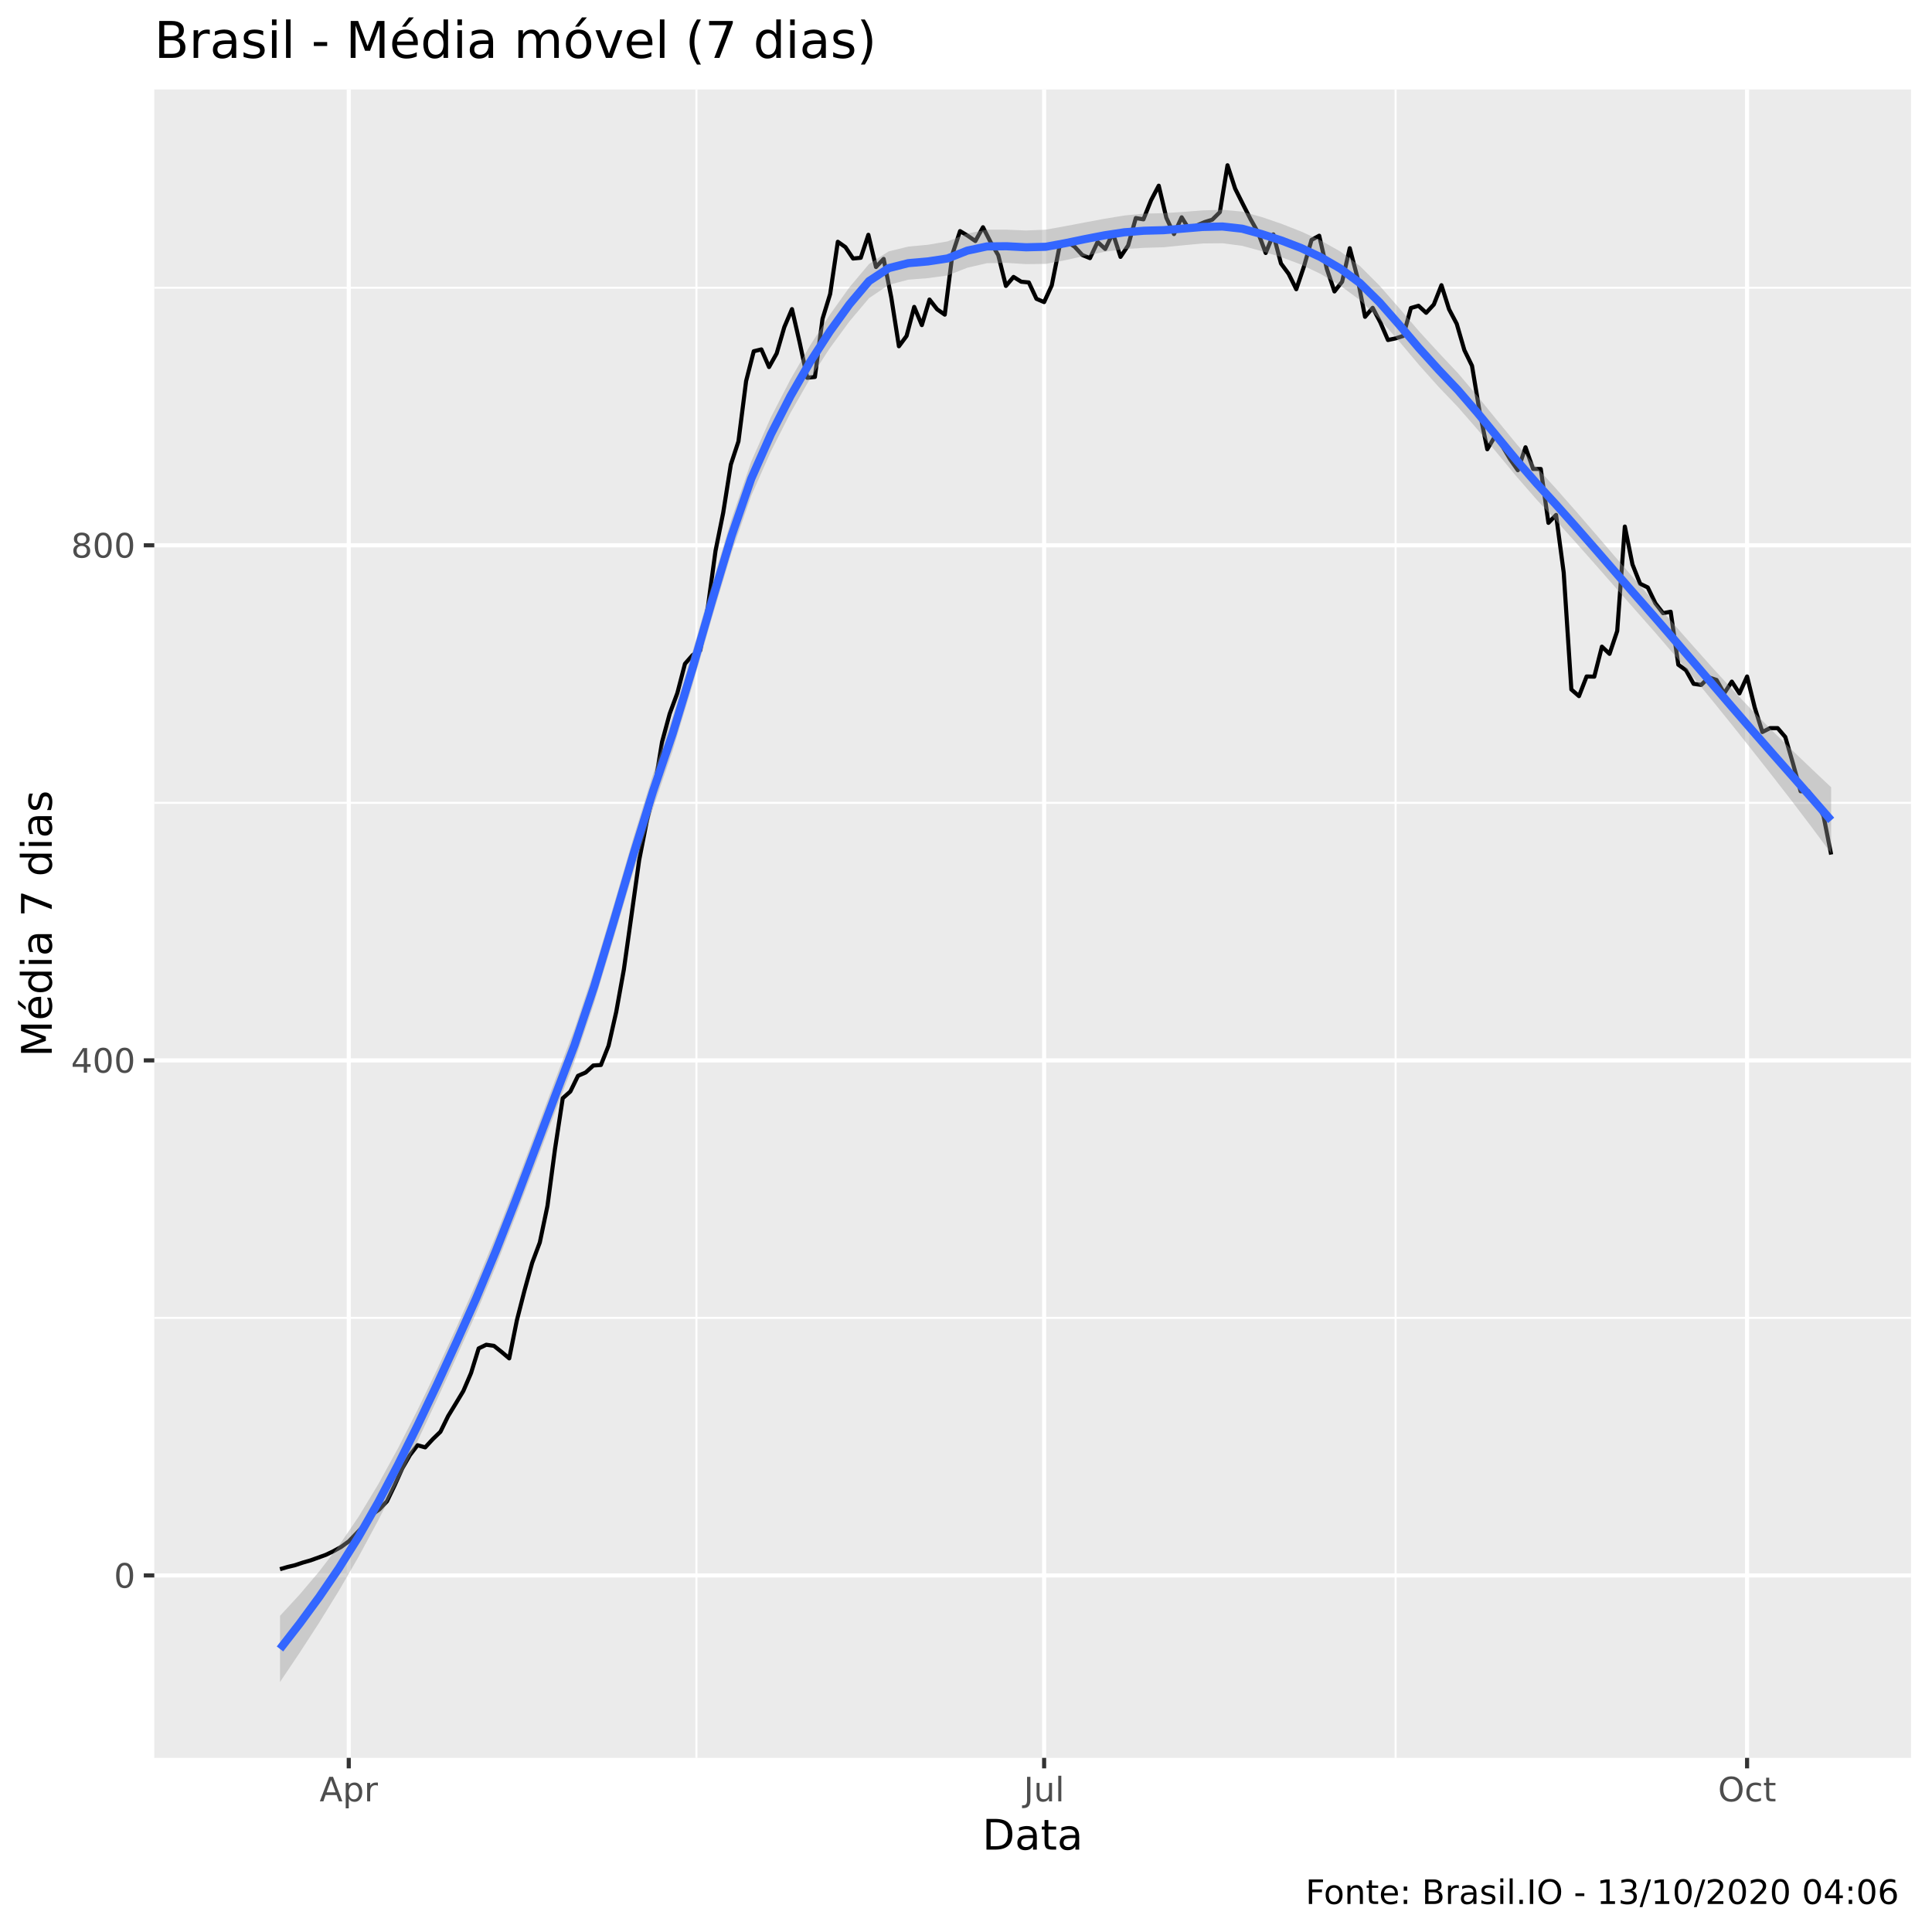
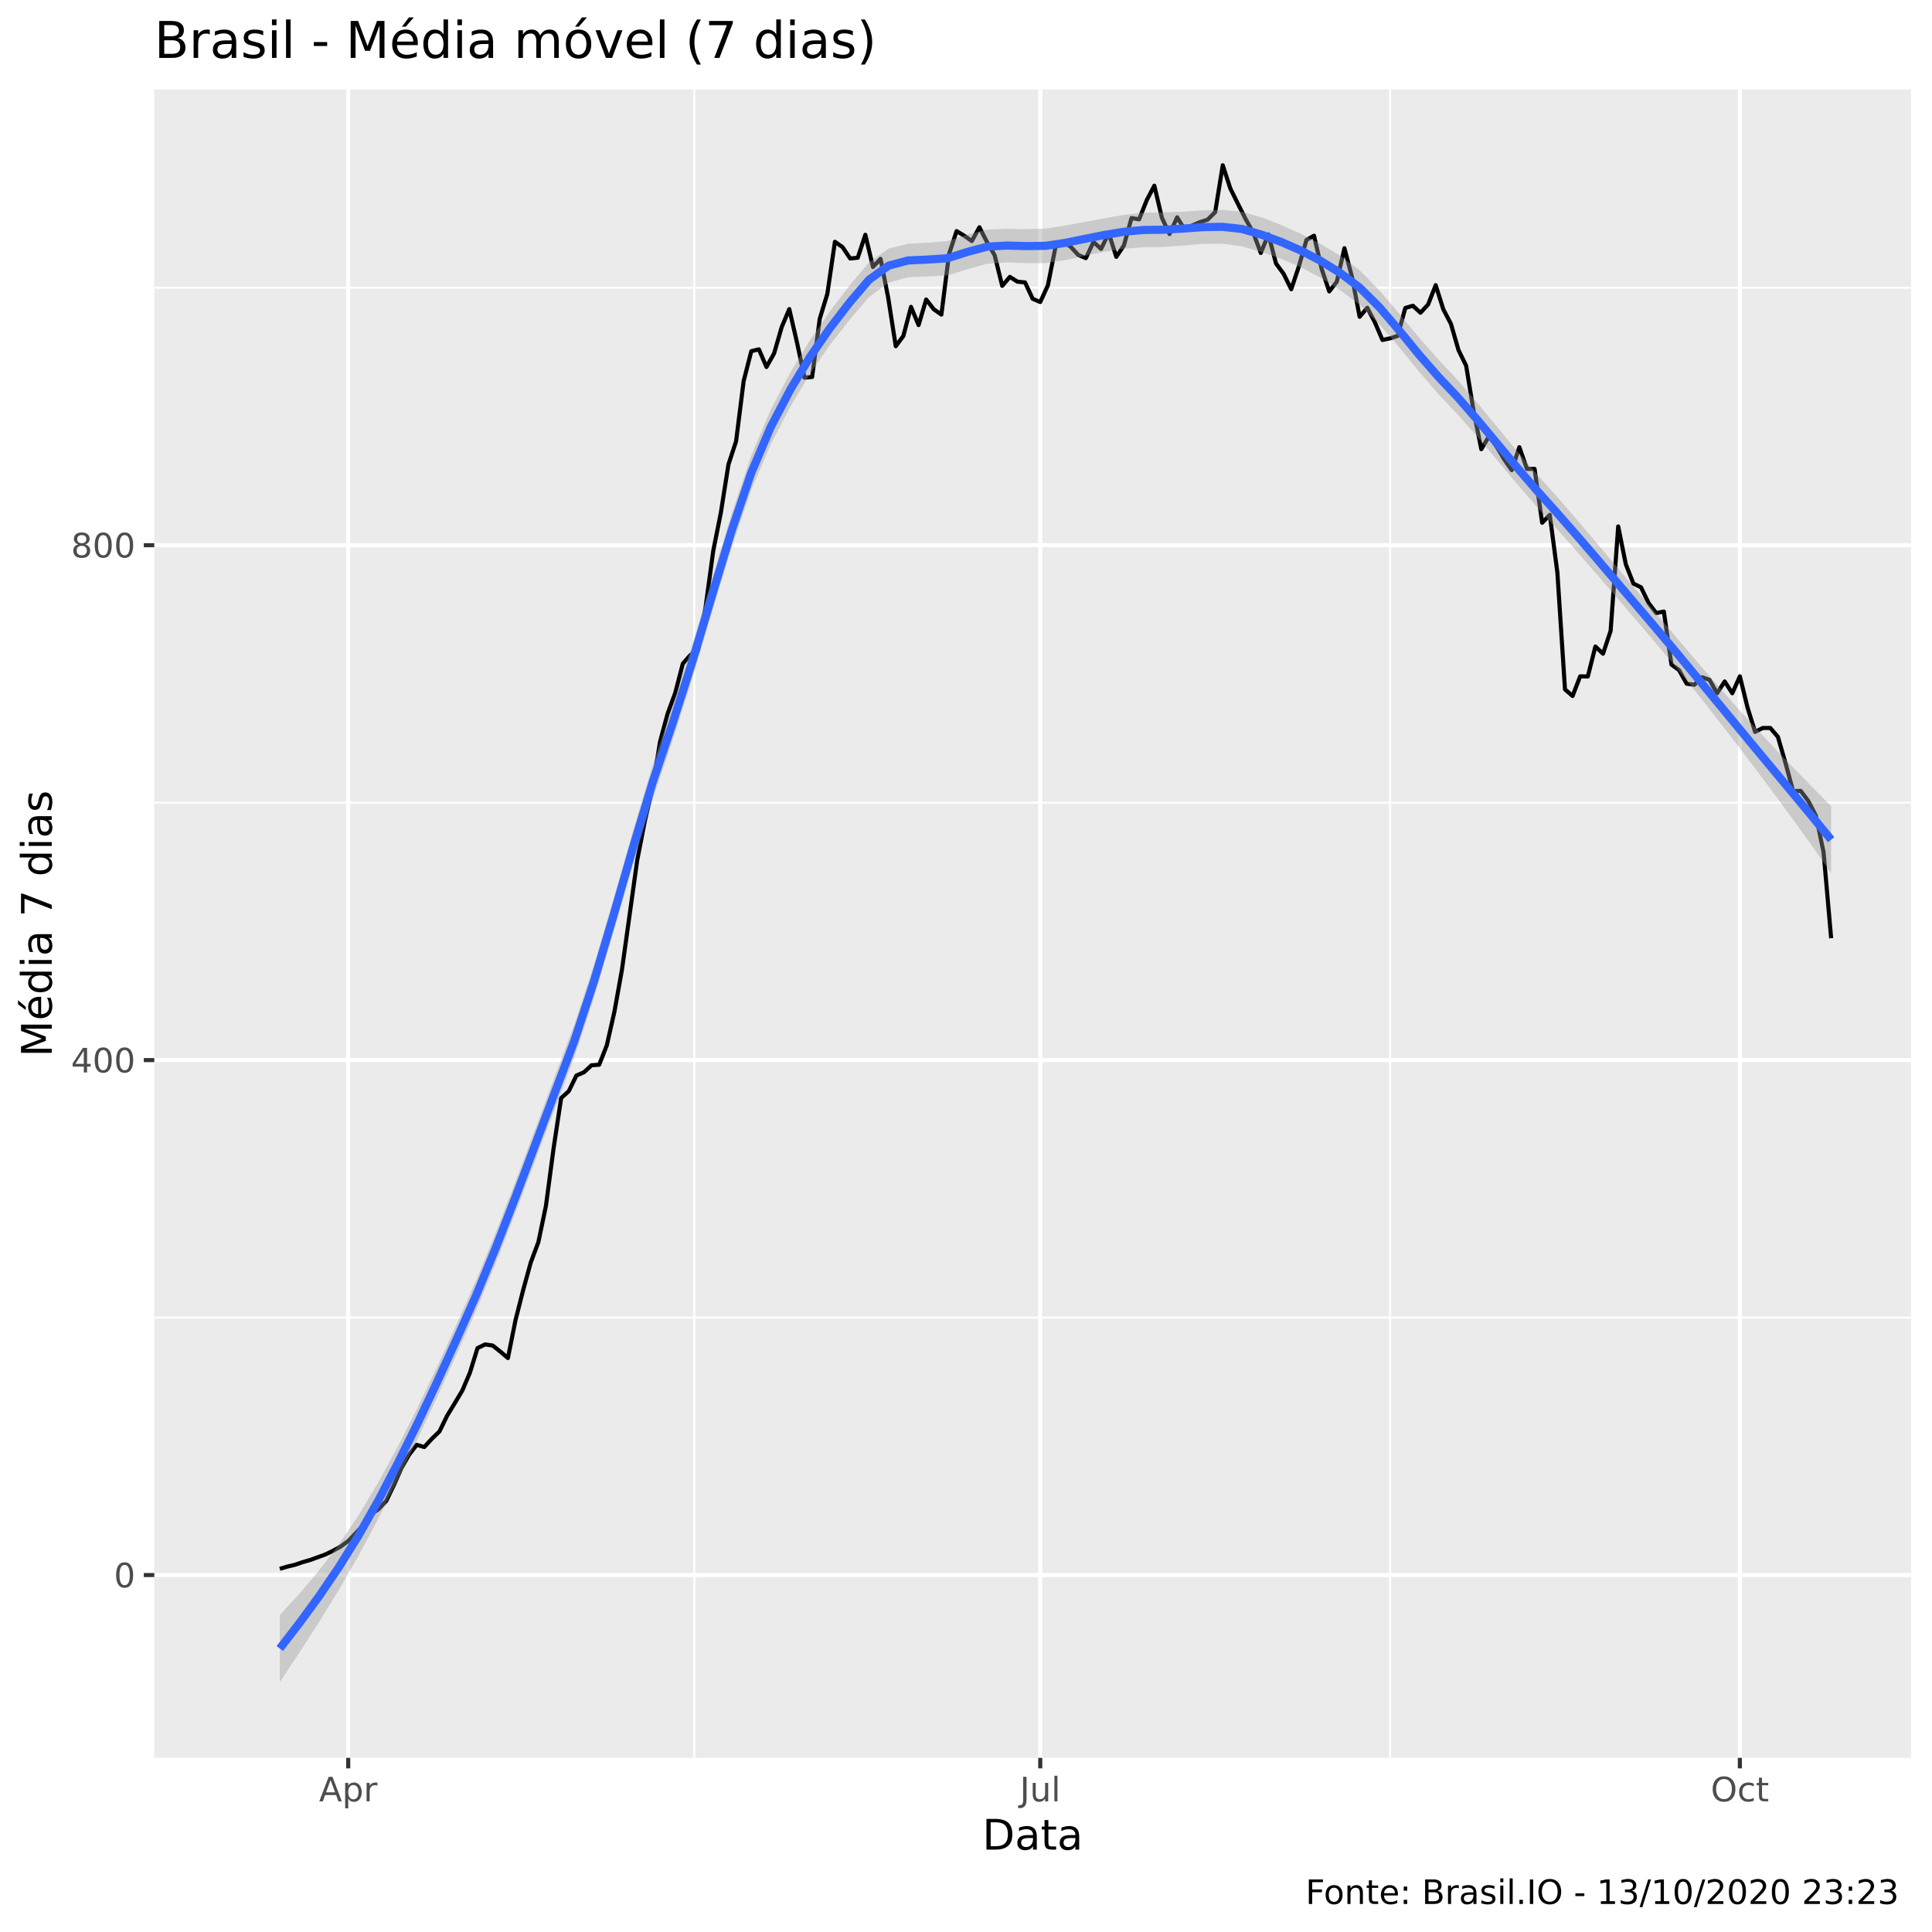
<svg xmlns="http://www.w3.org/2000/svg" viewBox="0 0 504.00 504.00">
  <defs>
    <style type="text/css">
    line, polyline, polygon, path, rect, circle {
      fill: none;
      stroke: #000000;
      stroke-linecap: round;
      stroke-linejoin: round;
      stroke-miterlimit: 10.00;
    }
  </style>
  </defs>
  <rect width="100%" height="100%" style="stroke: none; fill: #FFFFFF;" />
  <rect x="0" y="0.00" width="504.00" height="504.00" style="stroke-width: 1.07; stroke: #FFFFFF; fill: #FFFFFF;" />
  <defs>
    <clipPath id="cpNDAuMjV8NDk4LjUyfDQ1OC41N3wyMy4zMw==">
      <rect x="40.25" y="23.33" width="458.27" height="435.24" />
    </clipPath>
  </defs>
  <rect x="40.25" y="23.33" width="458.27" height="435.24" style="stroke-width: 1.07; stroke: none; fill: #EBEBEB;" clip-path="url(#cpNDAuMjV8NDk4LjUyfDQ1OC41N3wyMy4zMw==)" />
-   <polyline points="40.25,343.80 498.52,343.80 " style="stroke-width: 0.53; stroke: #FFFFFF; stroke-linecap: butt;" clip-path="url(#cpNDAuMjV8NDk4LjUyfDQ1OC41N3wyMy4zMw==)" />
-   <polyline points="40.25,209.43 498.52,209.43 " style="stroke-width: 0.53; stroke: #FFFFFF; stroke-linecap: butt;" clip-path="url(#cpNDAuMjV8NDk4LjUyfDQ1OC41N3wyMy4zMw==)" />
-   <polyline points="40.25,75.07 498.52,75.07 " style="stroke-width: 0.53; stroke: #FFFFFF; stroke-linecap: butt;" clip-path="url(#cpNDAuMjV8NDk4LjUyfDQ1OC41N3wyMy4zMw==)" />
-   <polyline points="181.68,458.57 181.68,23.33 " style="stroke-width: 0.53; stroke: #FFFFFF; stroke-linecap: butt;" clip-path="url(#cpNDAuMjV8NDk4LjUyfDQ1OC41N3wyMy4zMw==)" />
-   <polyline points="364.07,458.57 364.07,23.33 " style="stroke-width: 0.53; stroke: #FFFFFF; stroke-linecap: butt;" clip-path="url(#cpNDAuMjV8NDk4LjUyfDQ1OC41N3wyMy4zMw==)" />
-   <polyline points="40.25,410.98 498.52,410.98 " style="stroke-width: 1.07; stroke: #FFFFFF; stroke-linecap: butt;" clip-path="url(#cpNDAuMjV8NDk4LjUyfDQ1OC41N3wyMy4zMw==)" />
-   <polyline points="40.25,276.62 498.52,276.62 " style="stroke-width: 1.07; stroke: #FFFFFF; stroke-linecap: butt;" clip-path="url(#cpNDAuMjV8NDk4LjUyfDQ1OC41N3wyMy4zMw==)" />
-   <polyline points="40.25,142.25 498.52,142.25 " style="stroke-width: 1.07; stroke: #FFFFFF; stroke-linecap: butt;" clip-path="url(#cpNDAuMjV8NDk4LjUyfDQ1OC41N3wyMy4zMw==)" />
-   <polyline points="90.98,458.57 90.98,23.33 " style="stroke-width: 1.07; stroke: #FFFFFF; stroke-linecap: butt;" clip-path="url(#cpNDAuMjV8NDk4LjUyfDQ1OC41N3wyMy4zMw==)" />
-   <polyline points="272.38,458.57 272.38,23.33 " style="stroke-width: 1.07; stroke: #FFFFFF; stroke-linecap: butt;" clip-path="url(#cpNDAuMjV8NDk4LjUyfDQ1OC41N3wyMy4zMw==)" />
-   <polyline points="455.76,458.57 455.76,23.33 " style="stroke-width: 1.07; stroke: #FFFFFF; stroke-linecap: butt;" clip-path="url(#cpNDAuMjV8NDk4LjUyfDQ1OC41N3wyMy4zMw==)" />
-   <polyline points="73.04,409.35 75.04,408.77 77.03,408.29 79.02,407.62 81.02,407.05 83.01,406.33 85.00,405.61 87.00,404.65 88.99,403.54 90.98,402.10 92.98,400.04 94.97,397.93 96.96,395.14 98.96,393.75 100.95,391.64 102.94,387.51 104.94,383.05 106.93,379.60 108.92,377.01 110.92,377.58 112.91,375.42 114.90,373.50 116.90,369.42 118.89,366.16 120.88,362.85 122.88,358.19 124.87,351.76 126.86,350.80 128.86,351.09 130.85,352.68 132.84,354.36 134.84,344.42 136.83,336.65 138.82,329.45 140.82,324.12 142.81,314.62 144.80,299.65 146.80,286.50 148.79,284.73 150.78,280.65 152.78,279.78 154.77,277.96 156.76,277.82 158.76,272.78 160.75,264.00 162.74,252.96 164.74,238.75 166.73,224.45 168.72,214.28 170.72,205.69 172.71,193.55 174.70,186.21 176.70,180.79 178.69,173.16 180.68,170.90 182.68,169.65 184.67,158.28 186.66,143.69 188.66,133.76 190.65,121.19 192.64,115.14 194.64,99.40 196.63,91.63 198.62,91.15 200.62,95.75 202.61,92.20 204.60,85.34 206.60,80.64 208.59,89.27 210.58,98.54 212.58,98.34 214.57,83.18 216.56,76.70 218.56,63.07 220.55,64.47 222.54,67.44 224.54,67.25 226.53,61.25 228.52,69.65 230.52,67.54 232.51,77.61 234.50,90.33 236.50,87.64 238.49,80.06 240.48,84.81 242.48,78.14 244.47,80.69 246.46,82.08 248.46,66.29 250.45,60.29 252.44,61.49 254.44,62.88 256.43,59.28 258.42,63.17 260.42,66.58 262.41,74.59 264.40,72.24 266.40,73.49 268.39,73.68 270.38,77.95 272.38,78.81 274.37,74.45 276.36,64.47 278.36,63.03 280.35,64.37 282.34,66.53 284.34,67.34 286.33,63.12 288.32,64.95 290.32,60.82 292.31,67.01 294.30,64.03 296.30,56.88 298.29,57.22 300.28,52.23 302.28,48.44 304.27,56.84 306.26,61.06 308.26,56.69 310.25,59.91 312.24,58.80 314.24,57.94 316.23,57.32 318.22,55.35 320.22,43.11 322.21,49.21 324.20,53.19 326.20,57.12 328.19,60.67 330.18,66.00 332.18,61.15 334.17,68.74 336.16,71.42 338.16,75.45 340.15,69.55 342.14,62.59 344.14,61.49 346.13,70.13 348.12,76.03 350.12,73.49 352.11,64.75 354.10,72.34 356.10,82.65 358.09,80.30 360.08,84.09 362.08,88.70 364.07,88.27 366.06,87.64 368.06,80.35 370.05,79.77 372.04,81.60 374.04,79.44 376.03,74.40 378.02,80.69 380.02,84.48 382.01,91.34 384.00,95.42 386.00,107.46 387.99,117.20 389.98,113.84 391.98,116.48 393.97,119.84 395.96,122.67 397.96,116.68 399.95,122.34 401.94,122.34 403.94,136.40 405.93,134.33 407.92,149.35 409.92,179.87 411.91,181.60 413.90,176.47 415.90,176.52 417.89,168.69 419.88,170.57 421.88,164.61 423.87,137.36 425.86,147.24 427.86,152.28 429.85,153.24 431.84,157.37 433.84,159.96 435.83,159.58 437.82,173.40 439.82,174.84 441.81,178.39 443.80,178.67 445.80,176.71 447.79,177.38 449.78,180.88 451.78,177.81 453.77,180.88 455.76,176.47 457.76,184.58 459.75,190.96 461.74,189.95 463.74,189.95 465.73,192.26 467.72,199.12 469.72,206.41 471.71,206.36 473.70,209.00 475.70,212.84 477.69,222.92 " style="stroke-width: 1.07; stroke-linecap: butt;" clip-path="url(#cpNDAuMjV8NDk4LjUyfDQ1OC41N3wyMy4zMw==)" />
-   <polygon points="73.04,421.53 78.17,415.96 83.29,409.91 88.41,403.21 93.53,395.69 98.66,387.22 103.78,377.89 108.90,367.86 114.02,357.23 119.14,346.13 124.27,334.65 129.39,322.31 134.51,309.17 139.63,295.59 144.75,281.91 149.88,268.40 155.00,253.10 160.12,236.02 165.24,218.50 170.36,201.94 175.49,186.88 180.61,170.14 185.73,152.49 190.85,135.39 195.97,120.43 201.10,108.85 206.22,98.96 211.34,90.11 216.46,82.13 221.59,74.95 226.71,68.86 231.83,65.58 236.95,64.33 242.07,63.85 247.20,62.97 252.32,60.93 257.44,59.91 262.56,59.91 267.68,60.13 272.81,59.91 277.93,58.99 283.05,58.02 288.17,57.06 293.29,56.22 298.42,55.72 303.54,55.61 308.66,55.28 313.78,54.88 318.91,54.72 324.03,55.20 329.15,56.62 334.27,58.37 339.39,60.38 344.52,62.72 349.64,65.60 354.76,69.39 359.88,74.51 365.00,80.37 370.13,86.35 375.25,91.94 380.37,97.38 385.49,103.42 390.61,109.72 395.74,115.96 400.86,121.89 405.98,127.54 411.10,133.35 416.23,139.28 421.35,145.25 426.47,151.17 431.59,157.03 436.71,162.89 441.84,168.71 446.96,174.44 452.08,180.03 457.20,185.43 462.32,190.62 467.45,195.64 472.57,200.54 477.69,205.38 477.69,222.63 472.57,215.73 467.45,208.99 462.32,202.38 457.20,195.87 452.08,189.43 446.96,183.08 441.84,176.84 436.71,170.74 431.59,164.79 426.47,158.99 421.35,153.17 416.23,147.34 411.10,141.55 405.98,135.86 400.86,130.34 395.74,124.46 390.61,118.27 385.49,112.11 380.37,106.24 375.25,100.88 370.13,95.15 365.00,89.05 359.88,83.25 354.76,78.29 349.64,74.51 344.52,71.46 339.39,69.01 334.27,67.09 329.15,65.52 324.03,64.12 318.91,63.46 313.78,63.51 308.66,63.99 303.54,64.50 298.42,64.65 293.29,64.98 288.17,65.69 283.05,66.72 277.93,67.87 272.81,68.84 267.68,68.90 262.56,68.58 257.44,68.67 252.32,69.85 247.20,71.86 242.07,72.56 236.95,72.96 231.83,74.32 226.71,77.78 221.59,83.85 216.46,90.85 211.34,98.74 206.22,107.69 201.10,117.76 195.97,129.33 190.85,144.12 185.73,161.12 180.61,178.87 175.49,195.78 170.36,210.85 165.24,227.26 160.12,244.62 155.00,261.61 149.88,276.85 144.75,290.24 139.63,303.78 134.51,317.22 129.39,330.23 124.27,342.47 119.14,353.89 114.02,365.08 108.90,375.99 103.78,386.53 98.66,396.62 93.53,406.14 88.41,414.97 83.29,423.26 78.17,431.16 73.04,438.79 " style="stroke-width: 0.00; stroke: none; fill: #999999; fill-opacity: 0.40;" clip-path="url(#cpNDAuMjV8NDk4LjUyfDQ1OC41N3wyMy4zMw==)" />
-   <polyline points="73.04,421.53 78.17,415.96 83.29,409.91 88.41,403.21 93.53,395.69 98.66,387.22 103.78,377.89 108.90,367.86 114.02,357.23 119.14,346.13 124.27,334.65 129.39,322.31 134.51,309.17 139.63,295.59 144.75,281.91 149.88,268.40 155.00,253.10 160.12,236.02 165.24,218.50 170.36,201.94 175.49,186.88 180.61,170.14 185.73,152.49 190.85,135.39 195.97,120.43 201.10,108.85 206.22,98.96 211.34,90.11 216.46,82.13 221.59,74.95 226.71,68.86 231.83,65.58 236.95,64.33 242.07,63.85 247.20,62.97 252.32,60.93 257.44,59.91 262.56,59.91 267.68,60.13 272.81,59.91 277.93,58.99 283.05,58.02 288.17,57.06 293.29,56.22 298.42,55.72 303.54,55.61 308.66,55.28 313.78,54.88 318.91,54.72 324.03,55.20 329.15,56.62 334.27,58.37 339.39,60.38 344.52,62.72 349.64,65.60 354.76,69.39 359.88,74.51 365.00,80.37 370.13,86.35 375.25,91.94 380.37,97.38 385.49,103.42 390.61,109.72 395.74,115.96 400.86,121.89 405.98,127.54 411.10,133.35 416.23,139.28 421.35,145.25 426.47,151.17 431.59,157.03 436.71,162.89 441.84,168.71 446.96,174.44 452.08,180.03 457.20,185.43 462.32,190.62 467.45,195.64 472.57,200.54 477.69,205.38 " style="stroke-width: 2.13; stroke: none;" clip-path="url(#cpNDAuMjV8NDk4LjUyfDQ1OC41N3wyMy4zMw==)" />
-   <polyline points="477.69,222.63 472.57,215.73 467.45,208.99 462.32,202.38 457.20,195.87 452.08,189.43 446.96,183.08 441.84,176.84 436.71,170.74 431.59,164.79 426.47,158.99 421.35,153.17 416.23,147.34 411.10,141.55 405.98,135.86 400.86,130.34 395.74,124.46 390.61,118.27 385.49,112.11 380.37,106.24 375.25,100.88 370.13,95.15 365.00,89.05 359.88,83.25 354.76,78.29 349.64,74.51 344.52,71.46 339.39,69.01 334.27,67.09 329.15,65.52 324.03,64.12 318.91,63.46 313.78,63.51 308.66,63.99 303.54,64.50 298.42,64.65 293.29,64.98 288.17,65.69 283.05,66.72 277.93,67.87 272.81,68.84 267.68,68.90 262.56,68.58 257.44,68.67 252.32,69.85 247.20,71.86 242.07,72.56 236.95,72.96 231.83,74.32 226.71,77.78 221.59,83.85 216.46,90.85 211.34,98.74 206.22,107.69 201.10,117.76 195.97,129.33 190.85,144.12 185.73,161.12 180.61,178.87 175.49,195.78 170.36,210.85 165.24,227.26 160.12,244.62 155.00,261.61 149.88,276.85 144.75,290.24 139.63,303.78 134.51,317.22 129.39,330.23 124.27,342.47 119.14,353.89 114.02,365.08 108.90,375.99 103.78,386.53 98.66,396.62 93.53,406.14 88.41,414.97 83.29,423.26 78.17,431.16 73.04,438.79 " style="stroke-width: 2.13; stroke: none;" clip-path="url(#cpNDAuMjV8NDk4LjUyfDQ1OC41N3wyMy4zMw==)" />
-   <polyline points="73.04,430.16 78.17,423.56 83.29,416.59 88.41,409.09 93.53,400.91 98.66,391.92 103.78,382.21 108.90,371.92 114.02,361.16 119.14,350.01 124.27,338.56 129.39,326.27 134.51,313.20 139.63,299.68 144.75,286.08 149.88,272.63 155.00,257.36 160.12,240.32 165.24,222.88 170.36,206.40 175.49,191.33 180.61,174.50 185.73,156.80 190.85,139.75 195.97,124.88 201.10,113.31 206.22,103.32 211.34,94.42 216.46,86.49 221.59,79.40 226.71,73.32 231.83,69.95 236.95,68.65 242.07,68.20 247.20,67.42 252.32,65.39 257.44,64.29 262.56,64.24 267.68,64.51 272.81,64.38 277.93,63.43 283.05,62.37 288.17,61.38 293.29,60.60 298.42,60.19 303.54,60.05 308.66,59.63 313.78,59.20 318.91,59.09 324.03,59.66 329.15,61.07 334.27,62.73 339.39,64.69 344.52,67.09 349.64,70.06 354.76,73.84 359.88,78.88 365.00,84.71 370.13,90.75 375.25,96.41 380.37,101.81 385.49,107.76 390.61,114.00 395.74,120.21 400.86,126.11 405.98,131.70 411.10,137.45 416.23,143.31 421.35,149.21 426.47,155.08 431.59,160.91 436.71,166.82 441.84,172.78 446.96,178.76 452.08,184.73 457.20,190.65 462.32,196.50 467.45,202.31 472.57,208.13 477.69,214.01 " style="stroke-width: 2.13; stroke: #3366FF; stroke-linecap: butt;" clip-path="url(#cpNDAuMjV8NDk4LjUyfDQ1OC41N3wyMy4zMw==)" />
+   <polyline points="40.25,343.72 498.52,343.72 " style="stroke-width: 0.53; stroke: #FFFFFF; stroke-linecap: butt;" clip-path="url(#cpNDAuMjV8NDk4LjUyfDQ1OC41N3wyMy4zMw==)" />
+   <polyline points="40.25,209.39 498.52,209.39 " style="stroke-width: 0.53; stroke: #FFFFFF; stroke-linecap: butt;" clip-path="url(#cpNDAuMjV8NDk4LjUyfDQ1OC41N3wyMy4zMw==)" />
+   <polyline points="40.25,75.06 498.52,75.06 " style="stroke-width: 0.53; stroke: #FFFFFF; stroke-linecap: butt;" clip-path="url(#cpNDAuMjV8NDk4LjUyfDQ1OC41N3wyMy4zMw==)" />
+   <polyline points="181.11,458.57 181.11,23.33 " style="stroke-width: 0.53; stroke: #FFFFFF; stroke-linecap: butt;" clip-path="url(#cpNDAuMjV8NDk4LjUyfDQ1OC41N3wyMy4zMw==)" />
+   <polyline points="362.63,458.57 362.63,23.33 " style="stroke-width: 0.53; stroke: #FFFFFF; stroke-linecap: butt;" clip-path="url(#cpNDAuMjV8NDk4LjUyfDQ1OC41N3wyMy4zMw==)" />
+   <polyline points="40.25,410.88 498.52,410.88 " style="stroke-width: 1.07; stroke: #FFFFFF; stroke-linecap: butt;" clip-path="url(#cpNDAuMjV8NDk4LjUyfDQ1OC41N3wyMy4zMw==)" />
+   <polyline points="40.25,276.55 498.52,276.55 " style="stroke-width: 1.07; stroke: #FFFFFF; stroke-linecap: butt;" clip-path="url(#cpNDAuMjV8NDk4LjUyfDQ1OC41N3wyMy4zMw==)" />
+   <polyline points="40.25,142.23 498.52,142.23 " style="stroke-width: 1.07; stroke: #FFFFFF; stroke-linecap: butt;" clip-path="url(#cpNDAuMjV8NDk4LjUyfDQ1OC41N3wyMy4zMw==)" />
+   <polyline points="90.84,458.57 90.84,23.33 " style="stroke-width: 1.07; stroke: #FFFFFF; stroke-linecap: butt;" clip-path="url(#cpNDAuMjV8NDk4LjUyfDQ1OC41N3wyMy4zMw==)" />
+   <polyline points="271.37,458.57 271.37,23.33 " style="stroke-width: 1.07; stroke: #FFFFFF; stroke-linecap: butt;" clip-path="url(#cpNDAuMjV8NDk4LjUyfDQ1OC41N3wyMy4zMw==)" />
+   <polyline points="453.88,458.57 453.88,23.33 " style="stroke-width: 1.07; stroke: #FFFFFF; stroke-linecap: butt;" clip-path="url(#cpNDAuMjV8NDk4LjUyfDQ1OC41N3wyMy4zMw==)" />
+   <polyline points="72.99,409.25 74.97,408.67 76.96,408.20 78.94,407.52 80.92,406.95 82.91,406.23 84.89,405.51 86.87,404.55 88.86,403.45 90.84,402.01 92.83,399.94 94.81,397.83 96.79,395.05 98.78,393.66 100.76,391.55 102.75,387.42 104.73,382.96 106.71,379.51 108.70,376.92 110.68,377.49 112.66,375.33 114.65,373.41 116.63,369.34 118.62,366.07 120.60,362.76 122.58,358.11 124.57,351.68 126.55,350.72 128.54,351.01 130.52,352.59 132.50,354.27 134.49,344.34 136.47,336.57 138.45,329.37 140.44,324.05 142.42,314.55 144.41,299.58 146.39,286.44 148.37,284.66 150.36,280.58 152.34,279.72 154.32,277.90 156.31,277.75 158.29,272.72 160.28,263.94 162.26,252.90 164.24,238.70 166.23,224.41 168.21,214.24 170.20,205.65 172.18,193.51 174.16,186.17 176.15,180.75 178.13,173.12 180.11,170.87 182.10,169.62 184.08,158.25 186.07,143.67 188.05,133.73 190.03,121.17 192.02,115.12 194.00,99.39 195.99,91.61 197.97,91.13 199.95,95.74 201.94,92.19 203.92,85.33 205.90,80.63 207.89,89.26 209.87,98.52 211.86,98.33 213.84,83.17 215.82,76.69 217.81,63.07 219.79,64.46 221.78,67.43 223.76,67.24 225.74,61.25 227.73,69.64 229.71,67.53 231.69,77.60 233.68,90.32 235.66,87.63 237.65,80.05 239.63,84.80 241.61,78.13 243.60,80.68 245.58,82.07 247.57,66.28 249.55,60.29 251.53,61.49 253.52,62.88 255.50,59.28 257.48,63.16 259.47,66.57 261.45,74.58 263.44,72.23 265.42,73.48 267.40,73.67 269.39,77.94 271.37,78.80 273.36,74.44 275.34,64.46 277.32,63.02 279.31,64.36 281.29,66.52 283.27,67.34 285.26,63.12 287.24,64.94 289.23,60.81 291.21,67.00 293.19,64.03 295.18,56.88 297.16,57.22 299.14,52.23 301.13,48.44 303.11,56.83 305.10,61.05 307.08,56.69 309.06,59.90 311.05,58.80 313.03,57.94 315.02,57.31 317.00,55.34 318.98,43.11 320.97,49.20 322.95,53.19 324.93,57.12 326.92,60.67 328.90,65.99 330.89,61.15 332.87,68.73 334.85,71.42 336.84,75.45 338.82,69.55 340.81,62.59 342.79,61.49 344.77,70.12 346.76,76.02 348.74,73.48 350.72,64.75 352.71,72.33 354.69,82.64 356.68,80.29 358.66,84.08 360.64,88.69 362.63,88.26 364.61,87.63 366.60,80.34 368.58,79.76 370.56,81.59 372.55,79.43 374.53,74.39 376.51,80.68 378.50,84.47 380.48,91.33 382.47,95.40 384.45,107.44 386.43,117.18 388.42,113.83 390.40,116.46 392.39,119.82 394.37,122.65 396.35,116.66 398.34,122.32 400.32,122.32 402.30,136.37 404.29,134.31 406.27,149.33 408.26,179.84 410.24,181.56 412.22,176.43 414.21,176.48 416.19,168.66 418.18,170.53 420.16,164.58 422.14,137.33 424.13,147.22 426.11,152.25 428.09,153.21 430.08,157.34 432.06,159.93 434.05,159.54 436.03,173.36 438.01,174.80 440.00,178.35 441.98,178.64 443.97,176.67 445.95,177.34 447.93,180.85 449.92,177.77 451.90,180.85 453.88,176.43 455.87,184.54 457.85,190.92 459.84,189.91 461.82,189.91 463.80,192.22 465.79,199.08 467.77,206.37 469.75,206.32 471.74,208.96 473.72,212.80 475.71,222.29 477.69,244.75 " style="stroke-width: 1.07; stroke-linecap: butt;" clip-path="url(#cpNDAuMjV8NDk4LjUyfDQ1OC41N3wyMy4zMw==)" />
+   <polygon points="72.99,421.32 78.11,415.74 83.23,409.67 88.36,402.93 93.48,395.38 98.60,386.85 103.72,377.46 108.85,367.36 113.97,356.67 119.09,345.50 124.22,333.94 129.34,321.49 134.46,308.25 139.58,294.59 144.71,280.86 149.83,267.25 154.95,251.69 160.08,234.36 165.20,216.48 170.32,199.38 175.44,184.22 180.57,168.26 185.69,151.12 190.81,134.19 195.94,118.94 201.06,106.88 206.18,97.17 211.30,88.76 216.43,81.30 221.55,74.56 226.67,68.48 231.79,64.85 236.92,63.57 242.04,63.31 247.16,62.89 252.29,61.21 257.41,59.91 262.53,59.67 267.65,59.78 272.78,59.62 277.90,58.84 283.02,57.89 288.15,56.92 293.27,56.04 298.39,55.48 303.51,55.42 308.64,55.21 313.76,54.88 318.88,54.76 324.01,55.24 329.13,56.72 334.25,58.71 339.37,61.00 344.50,63.63 349.62,66.71 354.74,70.55 359.87,75.75 364.99,81.79 370.11,87.98 375.23,93.78 380.36,99.24 385.48,105.21 390.60,111.43 395.73,117.63 400.85,123.60 405.97,129.35 411.09,135.26 416.22,141.28 421.34,147.36 426.46,153.44 431.58,159.48 436.71,165.54 441.83,171.57 446.95,177.53 452.08,183.36 457.20,189.04 462.32,194.53 467.44,199.87 472.57,205.12 477.69,210.32 477.69,227.78 472.57,220.49 467.44,213.37 462.32,206.41 457.20,199.58 452.08,192.86 446.95,186.25 441.83,179.78 436.71,173.47 431.58,167.33 426.46,161.35 421.34,155.39 416.22,149.44 411.09,143.56 405.97,137.79 400.85,132.16 395.73,126.23 390.60,120.09 385.48,114.02 380.36,108.23 375.23,102.82 370.11,96.87 364.99,90.57 359.87,84.62 354.74,79.58 349.62,75.71 344.50,72.45 339.37,69.74 334.25,67.56 329.13,65.74 324.01,64.24 318.88,63.58 313.76,63.62 308.64,64.05 303.51,64.44 298.39,64.49 293.27,64.87 288.15,65.65 283.02,66.73 277.90,67.86 272.78,68.64 267.65,68.63 262.53,68.46 257.41,68.82 252.29,70.26 247.16,71.85 242.04,72.10 236.92,72.31 231.79,73.75 226.67,77.53 221.55,83.53 216.43,90.08 211.30,97.50 206.18,106.06 201.06,115.92 195.94,127.91 190.81,142.98 185.69,159.87 180.57,177.14 175.44,193.26 170.32,208.37 165.20,225.29 160.08,243.02 154.95,260.30 149.83,275.81 144.71,289.30 139.58,302.89 134.46,316.41 129.34,329.51 124.22,341.85 119.09,353.36 113.97,364.61 108.85,375.58 103.72,386.18 98.60,396.34 93.48,405.92 88.36,414.82 83.23,423.16 78.11,431.11 72.99,438.79 " style="stroke-width: 0.00; stroke: none; fill: #999999; fill-opacity: 0.40;" clip-path="url(#cpNDAuMjV8NDk4LjUyfDQ1OC41N3wyMy4zMw==)" />
+   <polyline points="72.99,421.32 78.11,415.74 83.23,409.67 88.36,402.93 93.48,395.38 98.60,386.85 103.72,377.46 108.85,367.36 113.97,356.67 119.09,345.50 124.22,333.94 129.34,321.49 134.46,308.25 139.58,294.59 144.71,280.86 149.83,267.25 154.95,251.69 160.08,234.36 165.20,216.48 170.32,199.38 175.44,184.22 180.57,168.26 185.69,151.12 190.81,134.19 195.94,118.94 201.06,106.88 206.18,97.17 211.30,88.76 216.43,81.30 221.55,74.56 226.67,68.48 231.79,64.85 236.92,63.57 242.04,63.31 247.16,62.89 252.29,61.21 257.41,59.91 262.53,59.67 267.65,59.78 272.78,59.62 277.90,58.84 283.02,57.89 288.15,56.92 293.27,56.04 298.39,55.48 303.51,55.42 308.64,55.21 313.76,54.88 318.88,54.76 324.01,55.24 329.13,56.72 334.25,58.71 339.37,61.00 344.50,63.63 349.62,66.71 354.74,70.55 359.87,75.75 364.99,81.79 370.11,87.98 375.23,93.78 380.36,99.24 385.48,105.21 390.60,111.43 395.73,117.63 400.85,123.60 405.97,129.35 411.09,135.26 416.22,141.28 421.34,147.36 426.46,153.44 431.58,159.48 436.71,165.54 441.83,171.57 446.95,177.53 452.08,183.36 457.20,189.04 462.32,194.53 467.44,199.87 472.57,205.12 477.69,210.32 " style="stroke-width: 2.13; stroke: none;" clip-path="url(#cpNDAuMjV8NDk4LjUyfDQ1OC41N3wyMy4zMw==)" />
+   <polyline points="477.69,227.78 472.57,220.49 467.44,213.37 462.32,206.41 457.20,199.58 452.08,192.86 446.95,186.25 441.83,179.78 436.71,173.47 431.58,167.33 426.46,161.35 421.34,155.39 416.22,149.44 411.09,143.56 405.97,137.79 400.85,132.16 395.73,126.23 390.60,120.09 385.48,114.02 380.36,108.23 375.23,102.82 370.11,96.87 364.99,90.57 359.87,84.62 354.74,79.58 349.62,75.71 344.50,72.45 339.37,69.74 334.25,67.56 329.13,65.74 324.01,64.24 318.88,63.58 313.76,63.62 308.64,64.05 303.51,64.44 298.39,64.49 293.27,64.87 288.15,65.65 283.02,66.73 277.90,67.86 272.78,68.64 267.65,68.63 262.53,68.46 257.41,68.82 252.29,70.26 247.16,71.85 242.04,72.10 236.92,72.31 231.79,73.75 226.67,77.53 221.55,83.53 216.43,90.08 211.30,97.50 206.18,106.06 201.06,115.92 195.94,127.91 190.81,142.98 185.69,159.87 180.57,177.14 175.44,193.26 170.32,208.37 165.20,225.29 160.08,243.02 154.95,260.30 149.83,275.81 144.71,289.30 139.58,302.89 134.46,316.41 129.34,329.51 124.22,341.85 119.09,353.36 113.97,364.61 108.85,375.58 103.72,386.18 98.60,396.34 93.48,405.92 88.36,414.82 83.23,423.16 78.11,431.11 72.99,438.79 " style="stroke-width: 2.13; stroke: none;" clip-path="url(#cpNDAuMjV8NDk4LjUyfDQ1OC41N3wyMy4zMw==)" />
+   <polyline points="72.99,430.05 78.11,423.42 83.23,416.42 88.36,408.88 93.48,400.65 98.60,391.60 103.72,381.82 108.85,371.47 113.97,360.64 119.09,349.43 124.22,337.90 129.34,325.50 134.46,312.33 139.58,298.74 144.71,285.08 149.83,271.53 154.95,255.99 160.08,238.69 165.20,220.89 170.32,203.88 175.44,188.74 180.57,172.70 185.69,155.50 190.81,138.59 195.94,123.43 201.06,111.40 206.18,101.62 211.30,93.13 216.43,85.69 221.55,79.04 226.67,73.01 231.79,69.30 236.92,67.94 242.04,67.71 247.16,67.37 252.29,65.74 257.41,64.36 262.53,64.06 267.65,64.20 272.78,64.13 277.90,63.35 283.02,62.31 288.15,61.28 293.27,60.45 298.39,59.99 303.51,59.93 308.64,59.63 313.76,59.25 318.88,59.17 324.01,59.74 329.13,61.23 334.25,63.13 339.37,65.37 344.50,68.04 349.62,71.21 354.74,75.06 359.87,80.18 364.99,86.18 370.11,92.43 375.23,98.30 380.36,103.73 385.48,109.62 390.60,115.76 395.73,121.93 400.85,127.88 405.97,133.57 411.09,139.41 416.22,145.36 421.34,151.37 426.46,157.39 431.58,163.40 436.71,169.50 441.83,175.68 446.95,181.89 452.08,188.11 457.20,194.31 462.32,200.47 467.44,206.62 472.57,212.80 477.69,219.05 " style="stroke-width: 2.13; stroke: #3366FF; stroke-linecap: butt;" clip-path="url(#cpNDAuMjV8NDk4LjUyfDQ1OC41N3wyMy4zMw==)" />
  <defs>
    <clipPath id="cpMC4wMHw1MDQuMDB8NTA0LjAwfDAuMDA=">
      <rect x="0.00" y="0.00" width="504.00" height="504.00" />
    </clipPath>
  </defs>
  <g clip-path="url(#cpMC4wMHw1MDQuMDB8NTA0LjAwfDAuMDA=)">
-     <text x="29.72" y="414.19" style="font-size: 8.80px; fill: #4D4D4D; font-family: DejaVu Sans;" textLength="5.60px" lengthAdjust="spacingAndGlyphs">0</text>
+     <text x="29.72" y="414.09" style="font-size: 8.80px; fill: #4D4D4D; font-family: DejaVu Sans;" textLength="5.60px" lengthAdjust="spacingAndGlyphs">0</text>
  </g>
  <g clip-path="url(#cpMC4wMHw1MDQuMDB8NTA0LjAwfDAuMDA=)">
-     <text x="18.53" y="279.82" style="font-size: 8.80px; fill: #4D4D4D; font-family: DejaVu Sans;" textLength="16.80px" lengthAdjust="spacingAndGlyphs">400</text>
+     <text x="18.53" y="279.76" style="font-size: 8.80px; fill: #4D4D4D; font-family: DejaVu Sans;" textLength="16.80px" lengthAdjust="spacingAndGlyphs">400</text>
  </g>
  <g clip-path="url(#cpMC4wMHw1MDQuMDB8NTA0LjAwfDAuMDA=)">
-     <text x="18.53" y="145.46" style="font-size: 8.80px; fill: #4D4D4D; font-family: DejaVu Sans;" textLength="16.80px" lengthAdjust="spacingAndGlyphs">800</text>
+     <text x="18.53" y="145.43" style="font-size: 8.80px; fill: #4D4D4D; font-family: DejaVu Sans;" textLength="16.80px" lengthAdjust="spacingAndGlyphs">800</text>
  </g>
-   <polyline points="37.51,410.98 40.25,410.98 " style="stroke-width: 1.07; stroke: #333333; stroke-linecap: butt;" clip-path="url(#cpMC4wMHw1MDQuMDB8NTA0LjAwfDAuMDA=)" />
-   <polyline points="37.51,276.62 40.25,276.62 " style="stroke-width: 1.07; stroke: #333333; stroke-linecap: butt;" clip-path="url(#cpMC4wMHw1MDQuMDB8NTA0LjAwfDAuMDA=)" />
-   <polyline points="37.51,142.25 40.25,142.25 " style="stroke-width: 1.07; stroke: #333333; stroke-linecap: butt;" clip-path="url(#cpMC4wMHw1MDQuMDB8NTA0LjAwfDAuMDA=)" />
-   <polyline points="90.98,461.31 90.98,458.57 " style="stroke-width: 1.07; stroke: #333333; stroke-linecap: butt;" clip-path="url(#cpMC4wMHw1MDQuMDB8NTA0LjAwfDAuMDA=)" />
-   <polyline points="272.38,461.31 272.38,458.57 " style="stroke-width: 1.07; stroke: #333333; stroke-linecap: butt;" clip-path="url(#cpMC4wMHw1MDQuMDB8NTA0LjAwfDAuMDA=)" />
-   <polyline points="455.76,461.31 455.76,458.57 " style="stroke-width: 1.07; stroke: #333333; stroke-linecap: butt;" clip-path="url(#cpMC4wMHw1MDQuMDB8NTA0LjAwfDAuMDA=)" />
+   <polyline points="37.51,410.88 40.25,410.88 " style="stroke-width: 1.07; stroke: #333333; stroke-linecap: butt;" clip-path="url(#cpMC4wMHw1MDQuMDB8NTA0LjAwfDAuMDA=)" />
+   <polyline points="37.51,276.55 40.25,276.55 " style="stroke-width: 1.07; stroke: #333333; stroke-linecap: butt;" clip-path="url(#cpMC4wMHw1MDQuMDB8NTA0LjAwfDAuMDA=)" />
+   <polyline points="37.51,142.23 40.25,142.23 " style="stroke-width: 1.07; stroke: #333333; stroke-linecap: butt;" clip-path="url(#cpMC4wMHw1MDQuMDB8NTA0LjAwfDAuMDA=)" />
+   <polyline points="90.84,461.31 90.84,458.57 " style="stroke-width: 1.07; stroke: #333333; stroke-linecap: butt;" clip-path="url(#cpMC4wMHw1MDQuMDB8NTA0LjAwfDAuMDA=)" />
+   <polyline points="271.37,461.31 271.37,458.57 " style="stroke-width: 1.07; stroke: #333333; stroke-linecap: butt;" clip-path="url(#cpMC4wMHw1MDQuMDB8NTA0LjAwfDAuMDA=)" />
+   <polyline points="453.88,461.31 453.88,458.57 " style="stroke-width: 1.07; stroke: #333333; stroke-linecap: butt;" clip-path="url(#cpMC4wMHw1MDQuMDB8NTA0LjAwfDAuMDA=)" />
  <g clip-path="url(#cpMC4wMHw1MDQuMDB8NTA0LjAwfDAuMDA=)">
-     <text x="83.37" y="469.92" style="font-size: 8.80px; fill: #4D4D4D; font-family: DejaVu Sans;" textLength="15.22px" lengthAdjust="spacingAndGlyphs">Apr</text>
+     <text x="83.23" y="469.92" style="font-size: 8.80px; fill: #4D4D4D; font-family: DejaVu Sans;" textLength="15.22px" lengthAdjust="spacingAndGlyphs">Apr</text>
  </g>
  <g clip-path="url(#cpMC4wMHw1MDQuMDB8NTA0LjAwfDAuMDA=)">
-     <text x="267.07" y="469.92" style="font-size: 8.80px; fill: #4D4D4D; font-family: DejaVu Sans;" textLength="10.62px" lengthAdjust="spacingAndGlyphs">Jul</text>
+     <text x="266.06" y="469.92" style="font-size: 8.80px; fill: #4D4D4D; font-family: DejaVu Sans;" textLength="10.62px" lengthAdjust="spacingAndGlyphs">Jul</text>
  </g>
  <g clip-path="url(#cpMC4wMHw1MDQuMDB8NTA0LjAwfDAuMDA=)">
-     <text x="448.16" y="469.92" style="font-size: 8.80px; fill: #4D4D4D; font-family: DejaVu Sans;" textLength="15.22px" lengthAdjust="spacingAndGlyphs">Oct</text>
+     <text x="446.28" y="469.92" style="font-size: 8.80px; fill: #4D4D4D; font-family: DejaVu Sans;" textLength="15.22px" lengthAdjust="spacingAndGlyphs">Oct</text>
  </g>
  <g clip-path="url(#cpMC4wMHw1MDQuMDB8NTA0LjAwfDAuMDA=)">
    <text x="256.26" y="482.51" style="font-size: 11.00px; font-family: DejaVu Sans;" textLength="26.26px" lengthAdjust="spacingAndGlyphs">Data</text>
  </g>
  <g clip-path="url(#cpMC4wMHw1MDQuMDB8NTA0LjAwfDAuMDA=)">
    <text transform="translate(13.50,275.72) rotate(-90)" style="font-size: 11.00px; font-family: DejaVu Sans;" textLength="69.54px" lengthAdjust="spacingAndGlyphs">Média 7 dias</text>
  </g>
  <g clip-path="url(#cpMC4wMHw1MDQuMDB8NTA0LjAwfDAuMDA=)">
    <text x="40.25" y="15.10" style="font-size: 13.20px; font-family: DejaVu Sans;" textLength="188.42px" lengthAdjust="spacingAndGlyphs">Brasil - Média móvel (7 dias)</text>
  </g>
  <g clip-path="url(#cpMC4wMHw1MDQuMDB8NTA0LjAwfDAuMDA=)">
-     <text x="340.58" y="496.69" style="font-size: 8.80px; font-family: DejaVu Sans;" textLength="157.94px" lengthAdjust="spacingAndGlyphs">Fonte: Brasil.IO -  13/10/2020 04:06</text>
+     <text x="340.58" y="496.69" style="font-size: 8.80px; font-family: DejaVu Sans;" textLength="157.94px" lengthAdjust="spacingAndGlyphs">Fonte: Brasil.IO -  13/10/2020 23:23</text>
  </g>
</svg>
